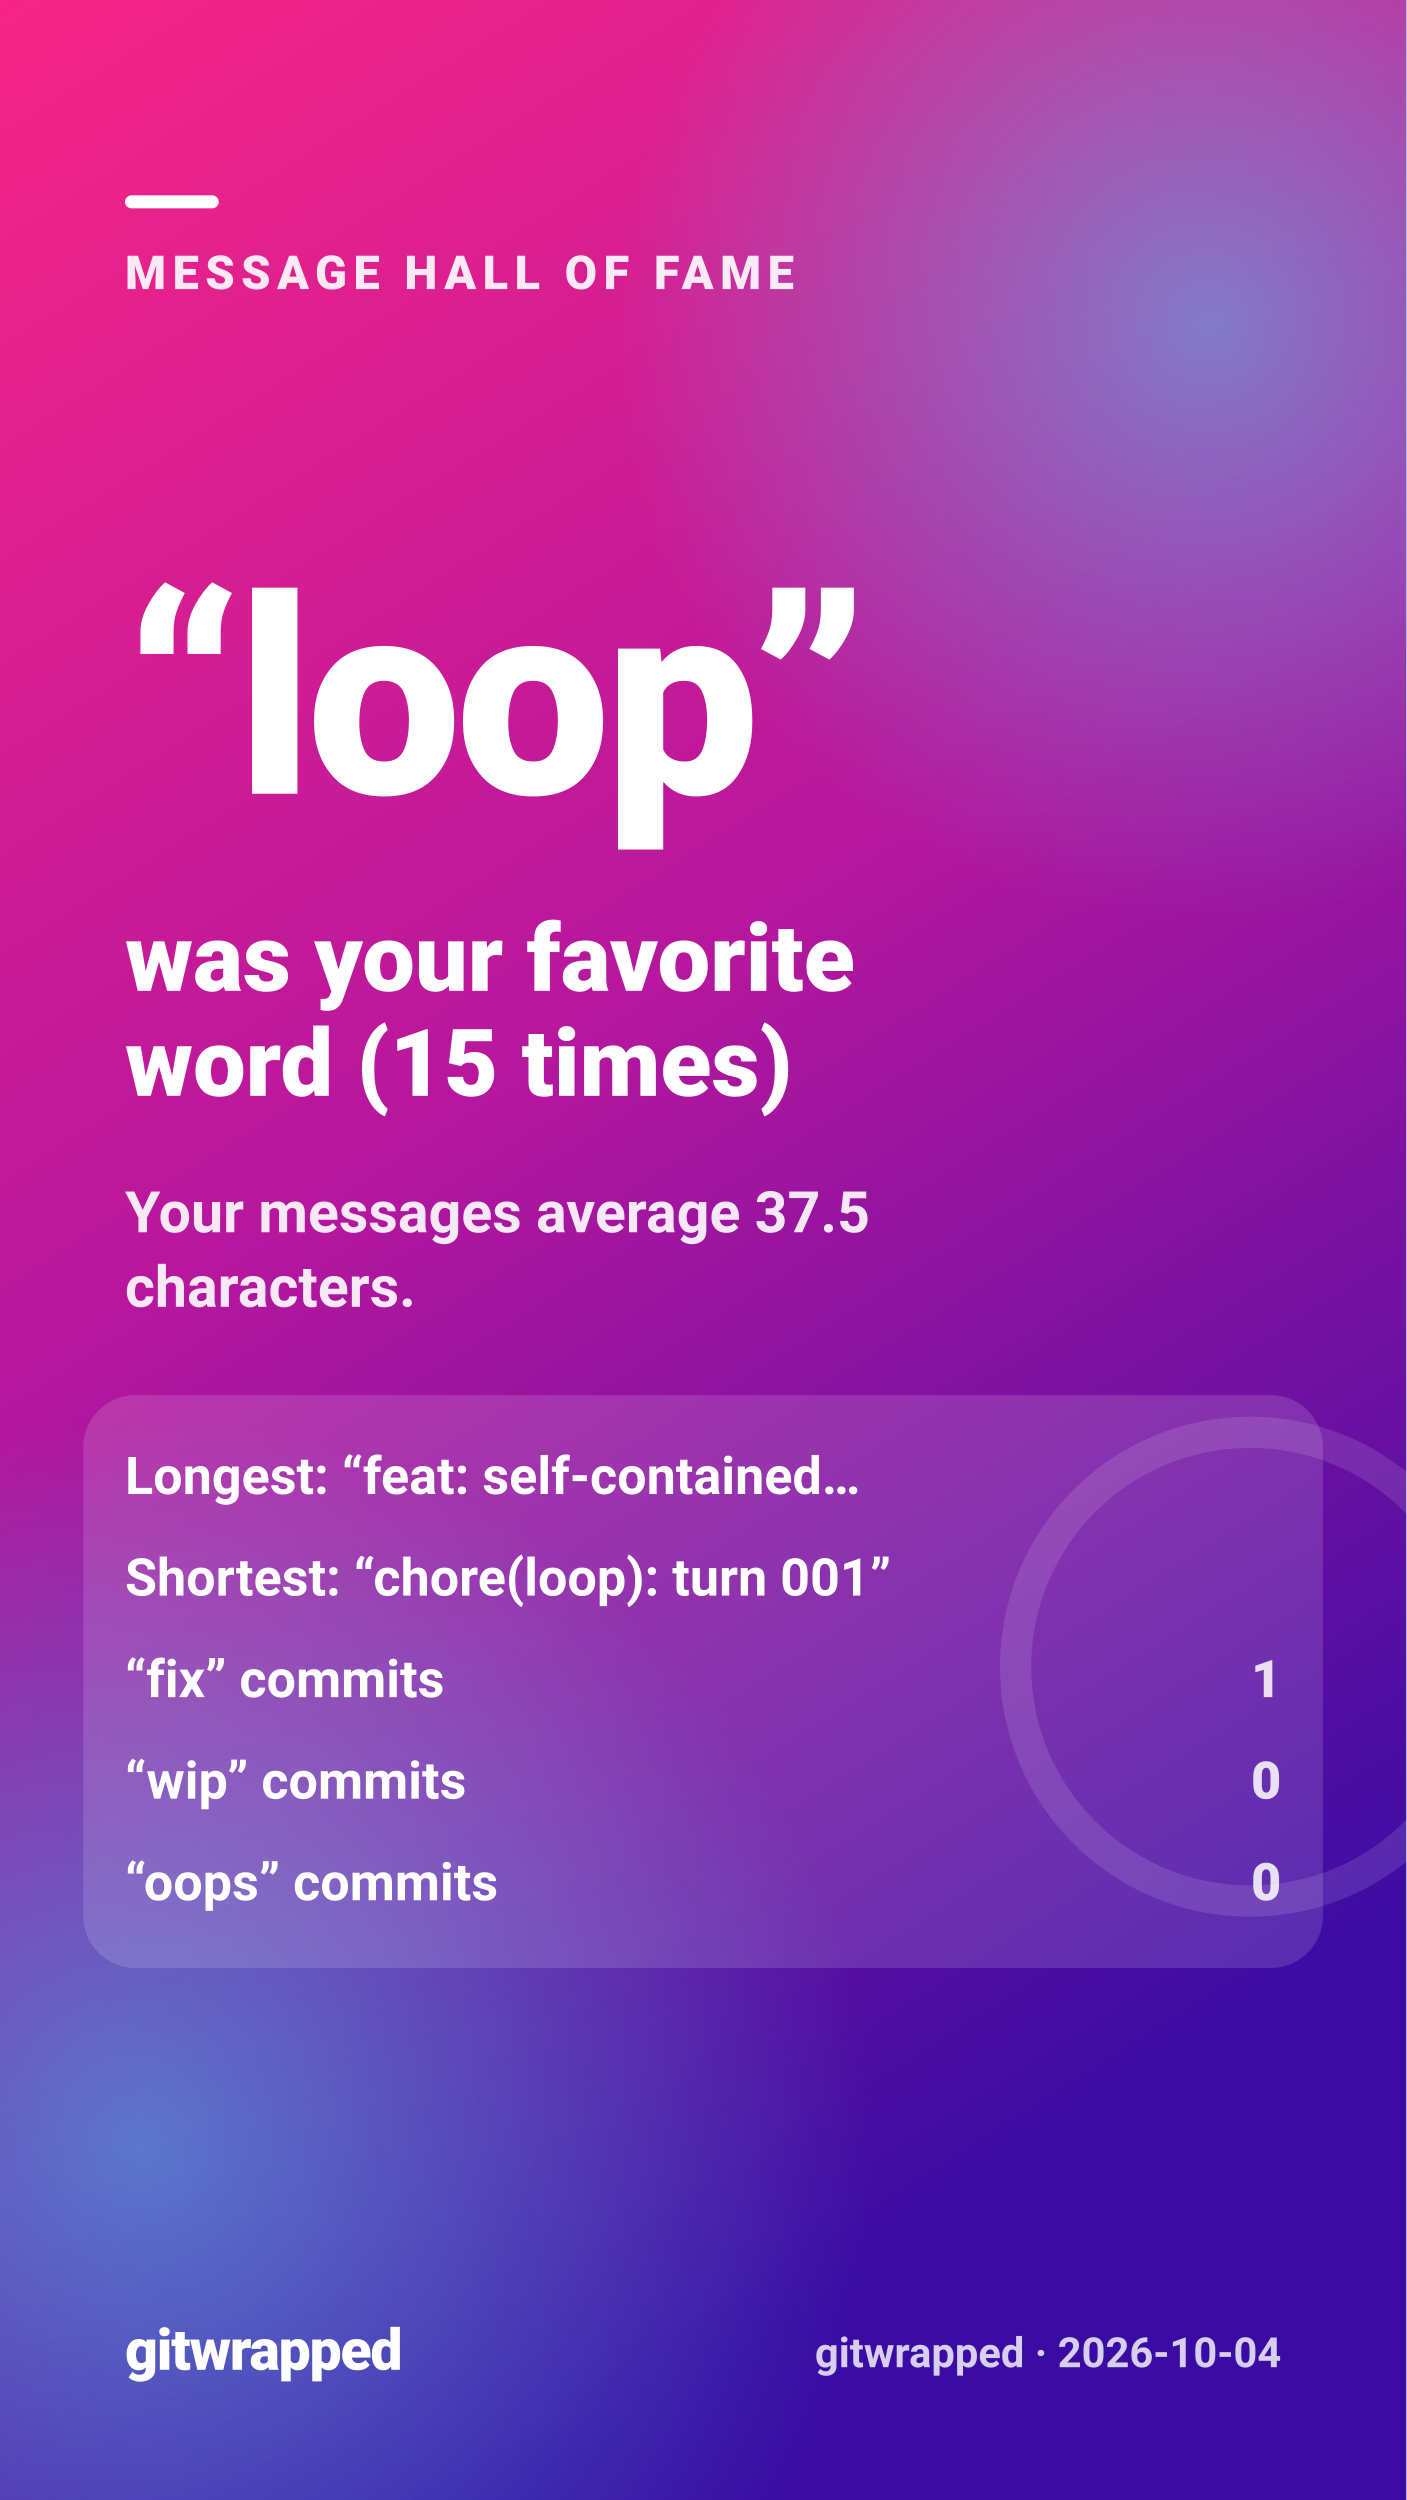
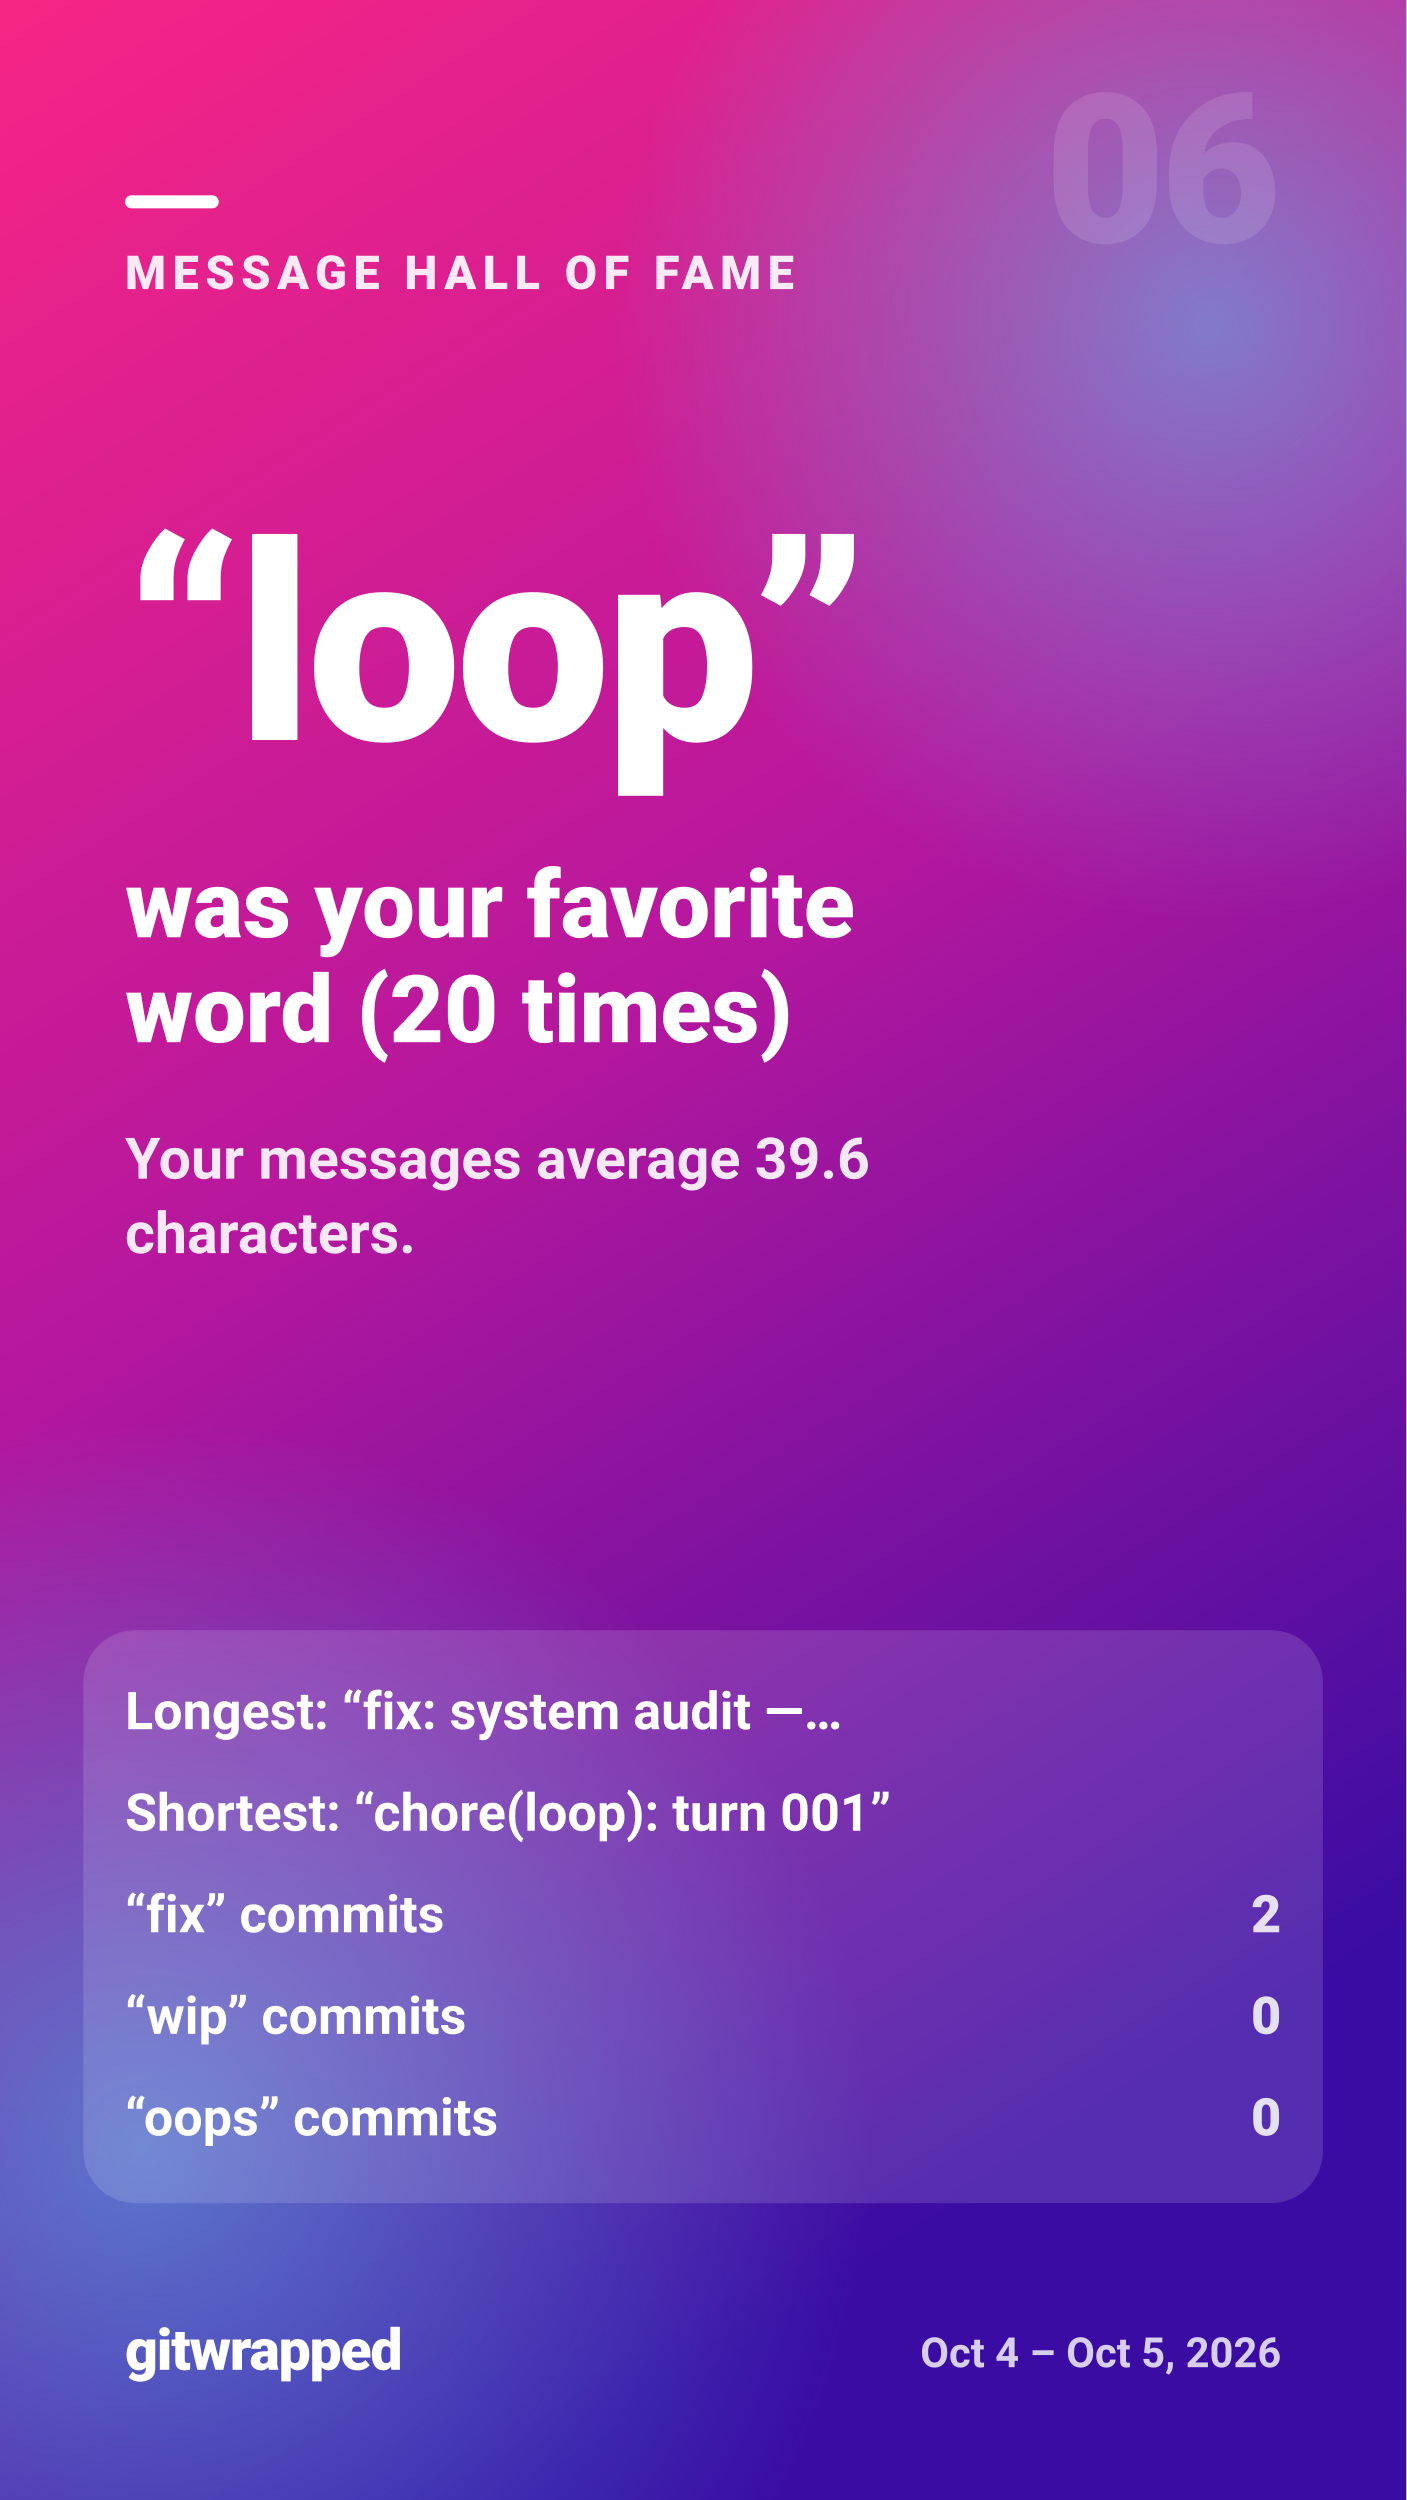
- <svg xmlns="http://www.w3.org/2000/svg" width="1080" height="1920" viewBox="0 0 1080 1920" role="img" aria-label="MESSAGE HALL OF FAME — “loop” — was your favorite word (15 times)">
+ <svg xmlns="http://www.w3.org/2000/svg" width="1080" height="1920" viewBox="0 0 1080 1920" role="img" aria-label="MESSAGE HALL OF FAME — “loop” — was your favorite word (20 times)">
  <defs>
    <linearGradient id="gw-messages-bg" x1="0" y1="0" x2="0.35" y2="1">
      <stop offset="0.00" stop-color="#f72585" />
      <stop offset="0.50" stop-color="#b5179e" />
      <stop offset="1.00" stop-color="#3a0ca3" />
    </linearGradient>
    <radialGradient id="gw-messages-glow">
      <stop offset="0" stop-color="#4cc9f0" stop-opacity="0.55" />
      <stop offset="1" stop-color="#4cc9f0" stop-opacity="0" />
    </radialGradient>
  </defs>
  <rect width="1080" height="1920" fill="url(#gw-messages-bg)" />
  <circle cx="930" cy="250" r="460" fill="url(#gw-messages-glow)" />
  <circle cx="110" cy="1650" r="560" fill="url(#gw-messages-glow)" />
-   <circle cx="960" cy="1280" r="180" fill="none" stroke="#ffffff" stroke-opacity="0.12" stroke-width="24" />
  <g fill="#ffffff" font-family="system-ui, -apple-system, 'Segoe UI', Roboto, Helvetica, Arial, sans-serif">
+     <text x="984" y="186" font-size="160" font-weight="900" fill-opacity="0.12" text-anchor="end" letter-spacing="-4">06</text>
    <rect x="96" y="150" width="72" height="10" rx="5" fill="#ffffff" />
    <text x="96" y="222" font-size="36" font-weight="800" fill-opacity="0.9" letter-spacing="5">MESSAGE HALL OF FAME</text>
-     <text x="96" y="609.6" font-size="211" font-weight="900" letter-spacing="-4.2">“loop”</text>
-     <text x="96" y="761" font-size="72" font-weight="800">was your favorite</text>
-     <text x="96" y="841.6" font-size="72" font-weight="800">word (15 times)</text>
-     <text x="96" y="946.4" font-size="44" font-weight="600" fill-opacity="0.9">Your messages average 37.5</text>
-     <text x="96" y="1003.6" font-size="44" font-weight="600" fill-opacity="0.9">characters.</text>
-     <rect x="64" y="1071.442" width="952" height="440" rx="40" fill="#ffffff" fill-opacity="0.14" />
-     <text x="96" y="1147.4" font-size="40" font-weight="700">Longest: “feat: self-contained…</text>
-     <text x="96" y="1225.4" font-size="40" font-weight="700">Shortest: “chore(loop): turn 001”</text>
-     <text x="96" y="1303.4" font-size="40" font-weight="700">“fix” commits</text>
-     <text x="984" y="1303.4" font-size="40" font-weight="800" fill-opacity="0.85" text-anchor="end">1</text>
-     <text x="96" y="1381.4" font-size="40" font-weight="700">“wip” commits</text>
-     <text x="984" y="1381.4" font-size="40" font-weight="800" fill-opacity="0.85" text-anchor="end">0</text>
-     <text x="96" y="1459.4" font-size="40" font-weight="700">“oops” commits</text>
-     <text x="984" y="1459.4" font-size="40" font-weight="800" fill-opacity="0.85" text-anchor="end">0</text>
+     <text x="96" y="568.3" font-size="211" font-weight="900" letter-spacing="-4.2">“loop”</text>
+     <text x="96" y="719.8" font-size="72" font-weight="800">was your favorite</text>
+     <text x="96" y="800.4" font-size="72" font-weight="800">word (20 times)</text>
+     <text x="96" y="905.2" font-size="44" font-weight="600" fill-opacity="0.9">Your messages average 39.6</text>
+     <text x="96" y="962.4" font-size="44" font-weight="600" fill-opacity="0.9">characters.</text>
+     <rect x="64" y="1252" width="952" height="440" rx="40" fill="#ffffff" fill-opacity="0.14" />
+     <text x="96" y="1328" font-size="40" font-weight="700">Longest: “fix: system audit —…</text>
+     <text x="96" y="1406" font-size="40" font-weight="700">Shortest: “chore(loop): turn 001”</text>
+     <text x="96" y="1484" font-size="40" font-weight="700">“fix” commits</text>
+     <text x="984" y="1484" font-size="40" font-weight="800" fill-opacity="0.85" text-anchor="end">2</text>
+     <text x="96" y="1562" font-size="40" font-weight="700">“wip” commits</text>
+     <text x="984" y="1562" font-size="40" font-weight="800" fill-opacity="0.85" text-anchor="end">0</text>
+     <text x="96" y="1640" font-size="40" font-weight="700">“oops” commits</text>
+     <text x="984" y="1640" font-size="40" font-weight="800" fill-opacity="0.85" text-anchor="end">0</text>
    <text x="96" y="1820" font-size="44" font-weight="900" letter-spacing="-1">gitwrapped</text>
-     <text x="984" y="1818" font-size="32" font-weight="600" fill-opacity="0.8" text-anchor="end">gitwrapped · 2026-10-04</text>
+     <text x="984" y="1818" font-size="32" font-weight="600" fill-opacity="0.8" text-anchor="end">Oct 4 – Oct 5, 2026</text>
  </g>
</svg>
